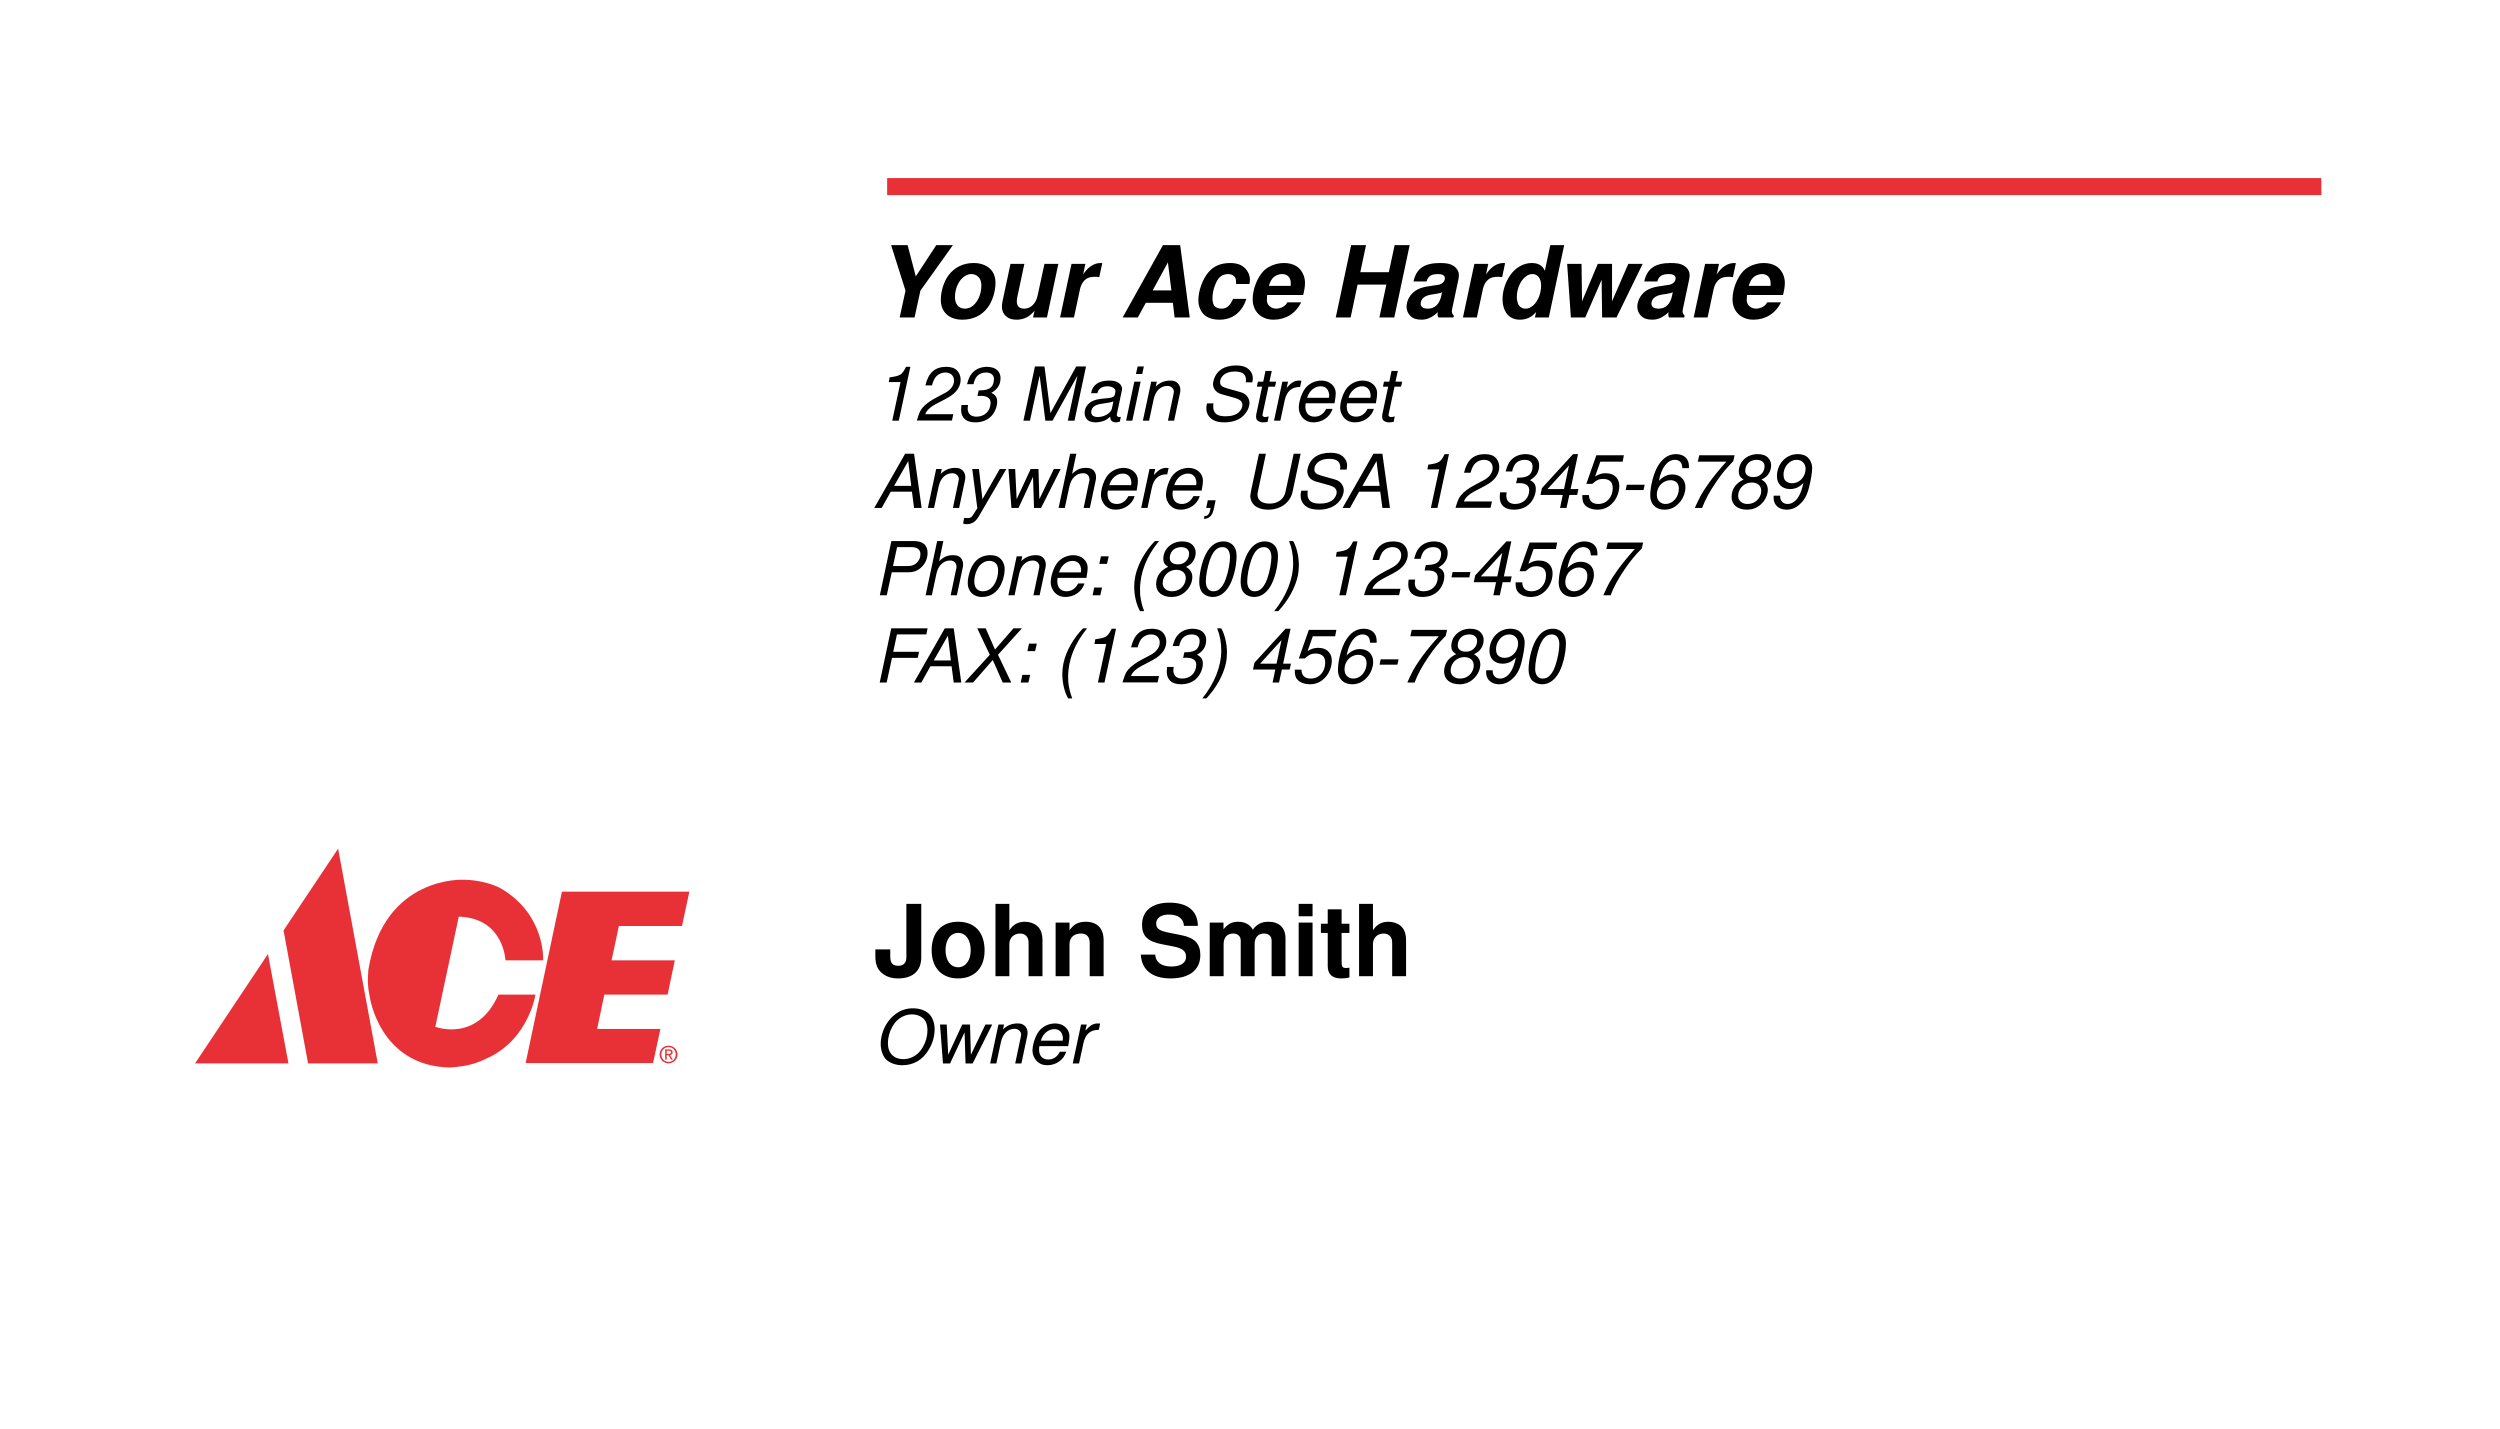
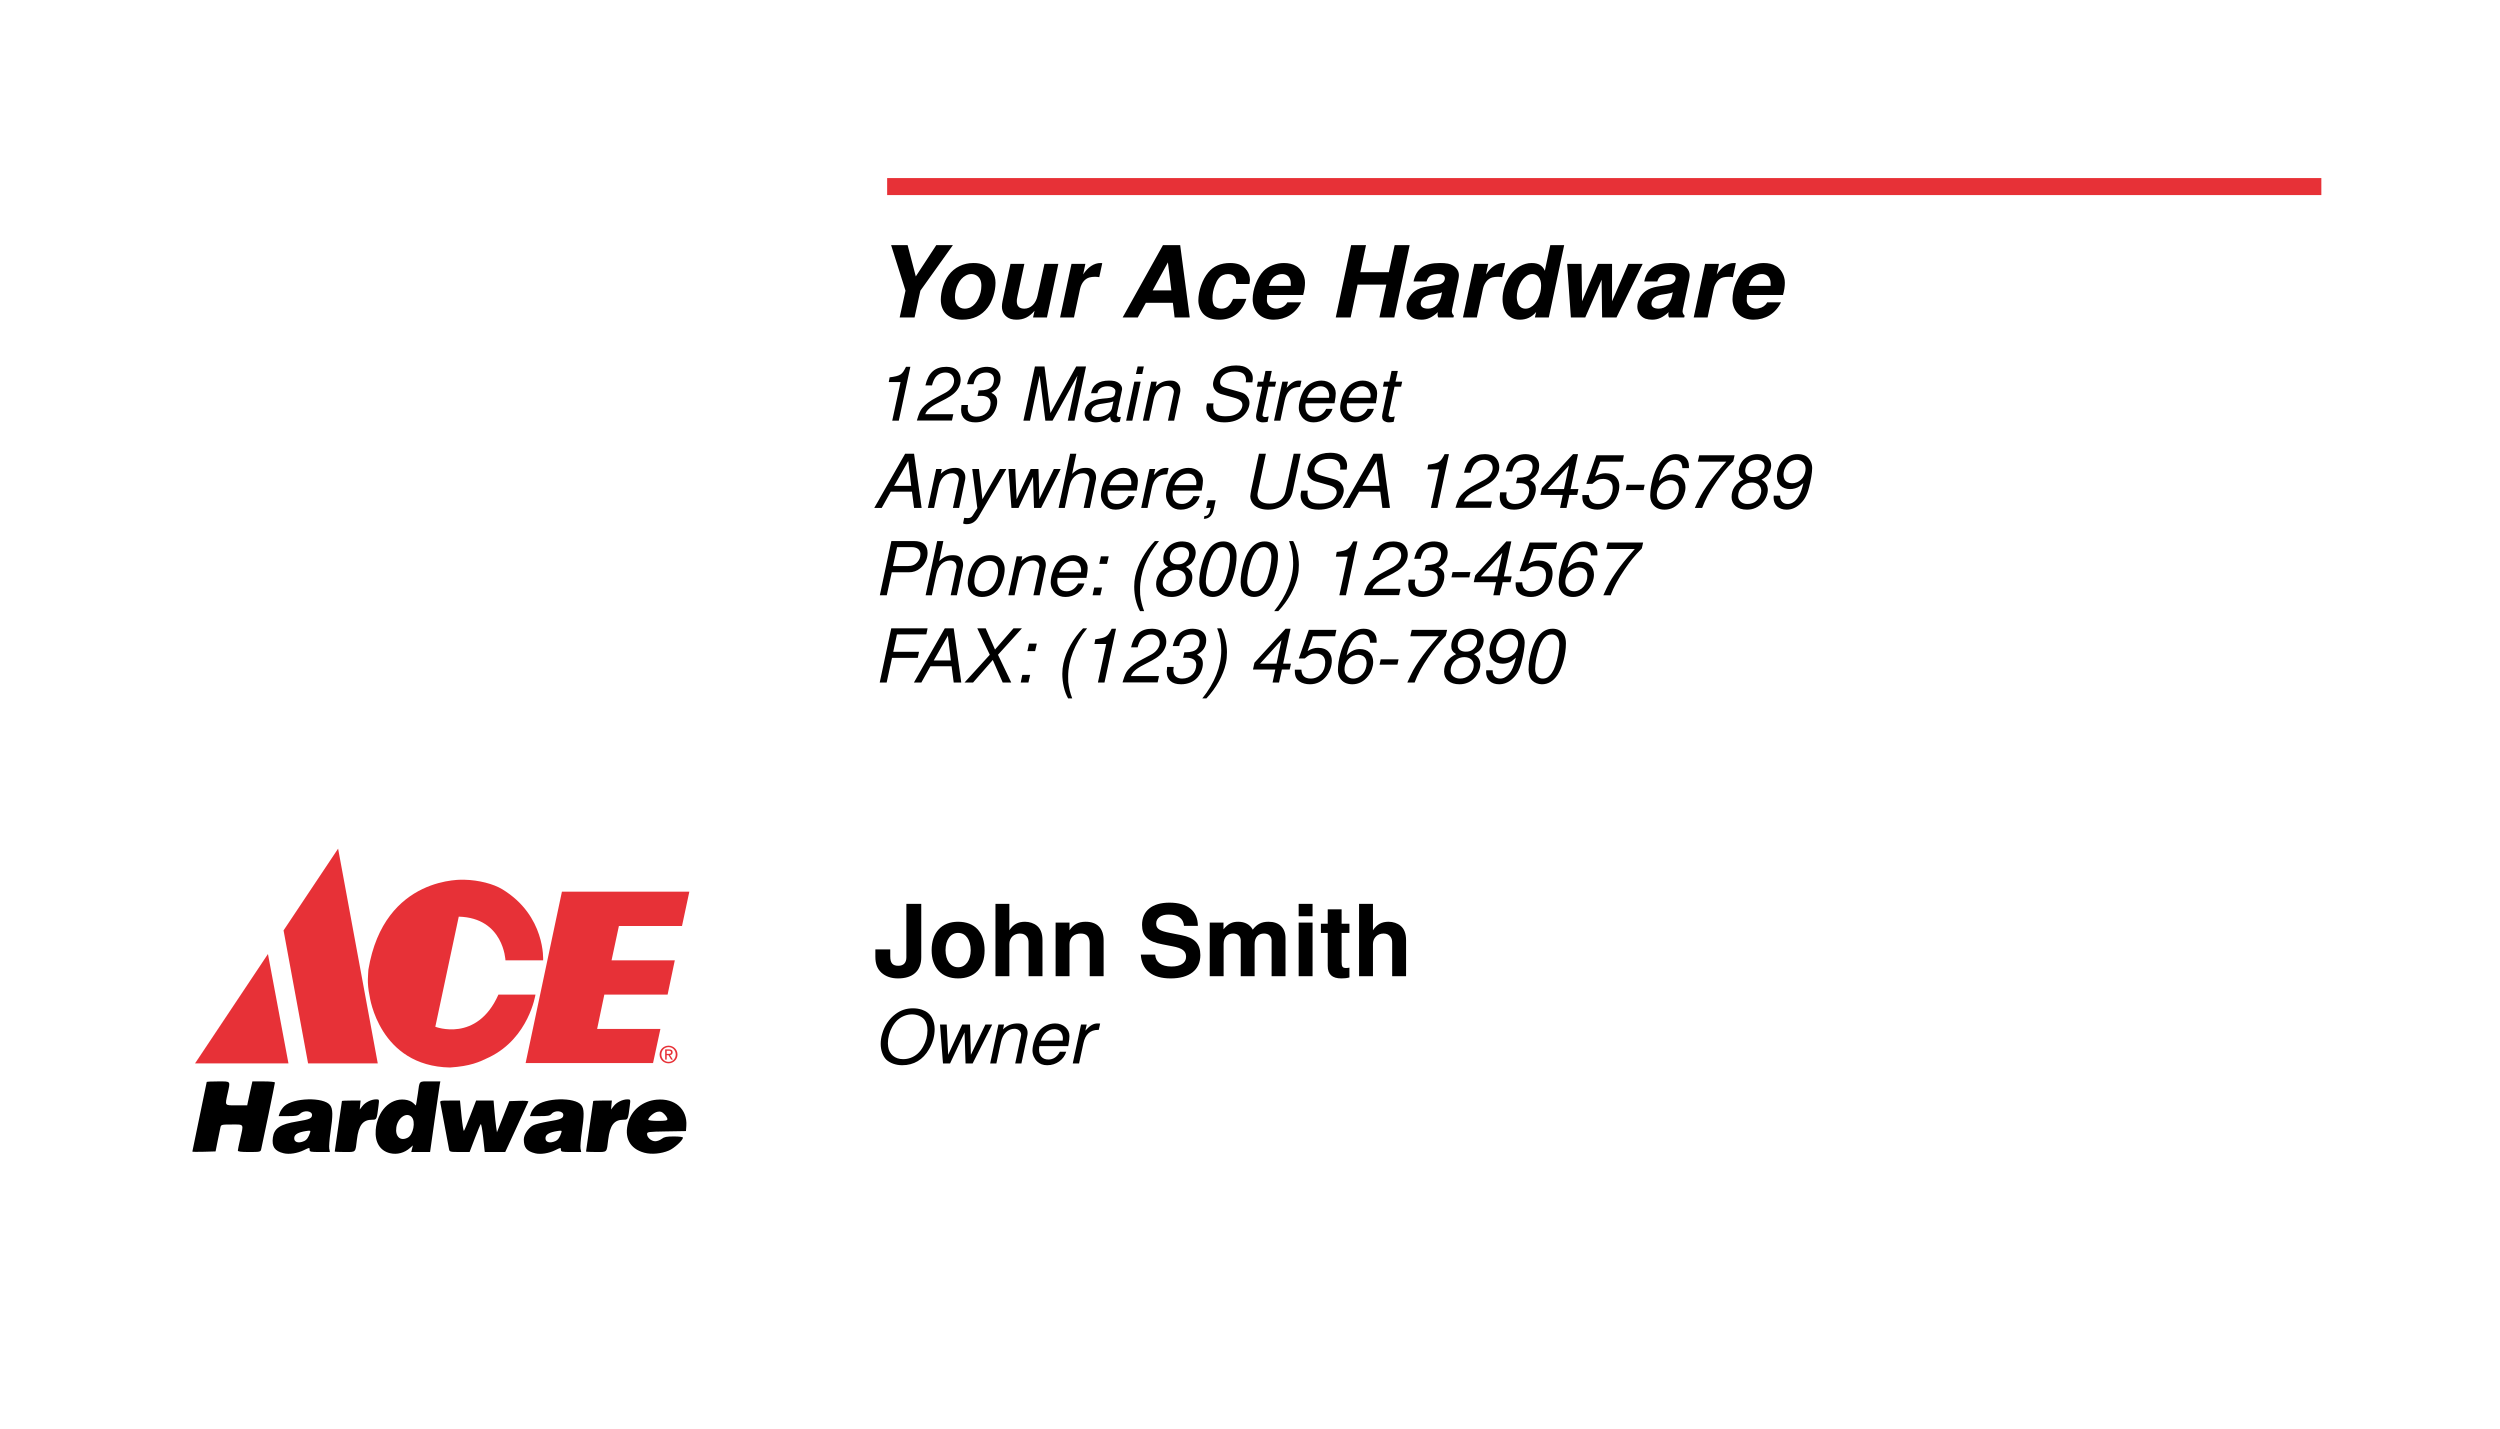
<svg xmlns="http://www.w3.org/2000/svg" xmlns:xlink="http://www.w3.org/1999/xlink" id="svg2" viewBox="0 0 315 180" version="1.1">
  <defs id="defs3">
-     <rect id="SVGID_1_" y="0" width="800" x="0" height="600" />
+     <rect id="SVGID_1_" y="0" width="800" height="600" x="0" />
    <clipPath id="SVGID_2_">
      <use id="use3345" xlink:href="#SVGID_1_" height="100%" width="100%" y="0" x="0" overflow="visible" />
    </clipPath>
  </defs>
  <rect id="rect3373" height="2.143" width="180.71" y="22.437" x="111.78" fill="#e73137" />
-   <text id="line1" font-size="12.5px" y="123" x="110" font-weight="bold" font-family="Helvetica" fill="#000000">John Smith</text>
+   <text id="line1" font-size="12.5px" font-family="Helvetica" y="123" x="110" font-weight="bold" fill="#000000">John Smith</text>
  <text id="line2" font-size="9.375px" font-style="italic" y="134" x="110" font-family="Helvetica" fill="#000000">Owner</text>
-   <text id="line3" font-size="12.5px" font-style="italic" y="40" x="110" font-weight="bold" font-family="Helvetica" fill="#000000">Your Ace Hardware</text>
+   <text id="line3" font-size="12.5px" font-family="Helvetica" font-style="italic" y="40" x="110" font-weight="bold" fill="#000000">Your Ace Hardware</text>
  <text id="line4" font-size="9.375px" font-style="italic" y="53" x="110" font-family="Helvetica" fill="#000000">123 Main Street</text>
  <text id="line5" font-size="9.375px" font-style="italic" y="64" x="110" font-family="Helvetica" fill="#000000">Anywhere, USA 12345-6789</text>
  <text id="line6" font-size="9.375px" font-style="italic" y="75" x="110" font-family="Helvetica" fill="#000000">Phone: (800) 123-4567</text>
  <text id="line7" font-size="9.375px" font-style="italic" y="86" x="110" font-family="Helvetica" fill="#000000">FAX: (123) 456-7890</text>
  <path id="path3347" d="m379.38 291.51c-0.019 1.259-0.496 3.461 0.366 7.5 0 0 2.63 19.458 22.442 19.842 5.698-0.39 8.104-1.474 11.036-2.909 11.008-5.387 12.838-17.458 12.838-17.458h-10.354c-5.99 13.521-17.629 8.984-17.629 8.984l6.549-30.766c12.58 0.344 13.049 12.196 13.049 12.196h10.527s0.74-12.451-11.395-19.837c-2.486-1.512-6.586-2.577-10.599-2.671 0.001 0.001-22.408-1.405-26.83 25.119" clip-path="url(#SVGID_2_)" transform="matrix(.45099 0 0 .45099 -124.68 -9.2925)" fill="#e73137" />
-   <polygon id="polygon3349" clip-path="url(#SVGID_2_)" transform="matrix(.45099 0 0 .45099 -124.68 -9.2925)" points="458.91 317.61 423.31 317.61 433.45 269.73 469.05 269.73 467 279.31 449.37 279.31 447.32 288.9 464.99 288.9 462.98 298.48 445.3 298.48 443.29 308.07 460.97 308.07" fill="#e73137" />
+   <polygon id="polygon3349" clip-path="url(#SVGID_2_)" transform="matrix(.45099 0 0 .45099 -124.68 -9.2925)" points="447.32 288.9 464.99 288.9 462.98 298.48 445.3 298.48 443.29 308.07 460.97 308.07 458.91 317.61 423.31 317.61 433.45 269.73 469.05 269.73 467 279.31 449.37 279.31" fill="#e73137" />
  <polygon id="polygon3351" clip-path="url(#SVGID_2_)" transform="matrix(.45099 0 0 .45099 -124.68 -9.2925)" points="357.05 317.7 351.32 287.14 330.95 317.7" fill="#e73137" />
-   <polygon id="polygon3353" clip-path="url(#SVGID_2_)" transform="matrix(.45099 0 0 .45099 -124.68 -9.2925)" points="362.53 317.7 355.68 280.55 370.92 257.7 382 317.7" fill="#e73137" />
+   <polygon id="polygon3353" clip-path="url(#SVGID_2_)" transform="matrix(.45099 0 0 .45099 -124.68 -9.2925)" points="370.92 257.7 382 317.7 362.53 317.7 355.68 280.55" fill="#e73137" />
  <path id="path3355" d="m460.74 315.21c0-1.417 1.148-2.463 2.509-2.463 1.343 0 2.491 1.045 2.491 2.463 0 1.43-1.148 2.474-2.491 2.474-1.361 0-2.509-1.044-2.509-2.474m2.509 2.062c1.115 0 1.996-0.874 1.996-2.063 0-1.171-0.881-2.052-1.996-2.052-1.132 0-2.014 0.881-2.014 2.052 0 1.189 0.882 2.063 2.014 2.063m-0.525-0.632h-0.432v-2.847h1.083c0.675 0 1.007 0.247 1.007 0.811 0 0.509-0.32 0.729-0.737 0.781l0.81 1.255h-0.483l-0.75-1.232h-0.497v1.232zm0.516-1.601c0.366 0 0.692-0.024 0.692-0.465 0-0.351-0.32-0.416-0.621-0.416h-0.587v0.881h0.516z" clip-path="url(#SVGID_2_)" transform="matrix(.45099 0 0 .45099 -124.68 -9.2925)" fill="#e73137" />
+   <path id="path3371" d="m35.738 145.31c-1.131-0.273-1.51-0.829-1.354-1.99 0.157-1.167 0.928-1.674 3.068-2.019 1.553-0.25 1.863-0.387 1.863-0.824 0-0.519-1.035-0.621-1.508-0.148-0.251 0.251-0.503 0.302-1.5 0.302h-1.198l0.15-0.431c0.083-0.237 0.334-0.604 0.558-0.816 1.145-1.08 4.953-1.177 5.764-0.146 0.37 0.47 0.383 1.261 0.058 3.45-0.132 0.888-0.201 1.806-0.155 2.04l0.085 0.426h-1.278c-1.168 0-1.278-0.025-1.278-0.295 0-0.285-0.025-0.283-0.716 0.058-0.821 0.405-1.854 0.564-2.559 0.394zm2.573-1.53c0.348-0.159 0.562-0.464 0.764-1.09 0.081-0.25 0.026-0.267-0.552-0.173-0.94 0.152-1.388 0.404-1.446 0.812-0.082 0.575 0.497 0.787 1.233 0.451zm10.845 1.528c-1.275-0.302-1.939-1.379-1.814-2.942 0.189-2.355 1.791-4.02 3.664-3.809 0.419 0.047 0.828 0.208 1.042 0.409l0.353 0.331 0.082-0.427c0.045-0.235 0.123-0.732 0.174-1.106 0.221-1.641 0.086-1.508 1.539-1.508h1.288l-0.078 0.415c-0.043 0.228-0.334 2.23-0.647 4.448l-0.569 4.033h-1.184-1.184l0.1-0.415 0.1-0.415-0.36 0.32c-0.704 0.626-1.629 0.871-2.505 0.664zm2.228-1.968c0.692-0.37 1.008-2.018 0.496-2.584-0.628-0.694-1.756 0.053-1.941 1.283-0.176 1.175 0.516 1.798 1.445 1.301zm16.049 1.977c-1.059-0.259-1.432-0.712-1.432-1.734 0-0.602 0.518-1.409 1.136-1.77 0.251-0.146 1.131-0.375 1.956-0.508 1.574-0.253 1.884-0.39 1.884-0.828 0-0.518-1.059-0.625-1.467-0.148-0.219 0.256-0.445 0.302-1.498 0.302h-1.24l0.15-0.431c0.083-0.237 0.334-0.604 0.558-0.816 1.145-1.08 4.953-1.177 5.764-0.146 0.37 0.47 0.383 1.261 0.058 3.45-0.132 0.888-0.201 1.806-0.155 2.04l0.085 0.426h-1.278c-1.167 0-1.278-0.026-1.278-0.294 0-0.283-0.028-0.281-0.716 0.064-0.799 0.399-1.841 0.562-2.526 0.394zm2.539-1.537c0.348-0.159 0.562-0.464 0.764-1.09 0.081-0.25 0.026-0.267-0.552-0.173-0.94 0.152-1.388 0.404-1.446 0.812-0.082 0.575 0.497 0.787 1.233 0.451zm11.206 1.462c-1.845-0.504-2.579-1.92-2.008-3.873 0.455-1.554 1.853-2.654 3.573-2.809 2.299-0.208 3.886 1.196 3.734 3.306l-0.047 0.65-2.45 0.041c-2.325 0.039-2.45 0.057-2.45 0.339 0 0.434 0.537 0.901 1.035 0.901 0.238 0 0.605-0.136 0.815-0.302 0.307-0.241 0.612-0.302 1.528-0.302 0.66 0 1.145 0.064 1.145 0.15 0 0.331-1.101 1.339-1.773 1.623-0.97 0.41-2.206 0.519-3.102 0.275zm2.915-4.242c0-0.128-0.174-0.407-0.387-0.62-0.312-0.312-0.48-0.369-0.867-0.295-0.455 0.087-1.159 0.698-1.159 1.005 0 0.078 0.543 0.142 1.206 0.142 0.987 0 1.206-0.042 1.206-0.233zm-59.857 4.103c0-0.034 0.407-2.007 0.905-4.385s0.905-4.355 0.905-4.392c0-0.037 0.645-0.068 1.432-0.068 1.639 0 1.56-0.099 1.206 1.508-0.352 1.6-0.421 1.508 1.119 1.508h1.345l0.101-0.49c0.055-0.27 0.202-0.948 0.326-1.508l0.225-1.018h1.42c0.807 0 1.42 0.062 1.42 0.145 0 0.131-1.539 7.599-1.734 8.412-0.077 0.322-0.153 0.339-1.511 0.339-1.045 0-1.428-0.051-1.426-0.188 0.002-0.104 0.136-0.765 0.298-1.47 0.445-1.94 0.521-1.809-1.052-1.809-1.28 0-1.359 0.019-1.435 0.339-0.044 0.187-0.201 0.95-0.349 1.696l-0.268 1.357-1.463 0.043c-0.805 0.024-1.463 0.016-1.463-0.018zm17.942-0.007c0-0.032 0.204-1.464 0.452-3.184s0.452-3.152 0.452-3.184 0.529-0.058 1.176-0.058h1.176l-0.053 0.565-0.053 0.565 0.335-0.433c0.373-0.482 1.12-0.848 1.73-0.848 0.396 0 0.4 0.01 0.301 0.792-0.225 1.777-0.222 1.772-0.792 1.772-1.18 0-1.718 0.694-1.928 2.488-0.198 1.689-0.095 1.583-1.532 1.583-0.696 0-1.265-0.026-1.265-0.058zm14.404-0.282c-0.042-0.187-0.286-1.493-0.542-2.902s-0.503-2.716-0.547-2.902c-0.078-0.331-0.051-0.339 1.193-0.339h1.273l0.195 1.97c0.107 1.084 0.244 1.915 0.303 1.847 0.059-0.068 0.429-0.955 0.821-1.97l0.713-1.847h1.1 1.1l0.11 1.319c0.061 0.726 0.156 1.625 0.213 1.998l0.102 0.678 0.778-1.96 0.778-1.96 1.229-0.044c0.679-0.024 1.206 0.016 1.177 0.09-0.029 0.074-0.697 1.535-1.485 3.246l-1.432 3.111-1.291 0.002-1.291 0.002-0.196-1.822c-0.108-1.002-0.247-1.766-0.309-1.696-0.062 0.069-0.403 0.889-0.758 1.822l-0.645 1.696h-1.258c-1.181 0-1.262-0.021-1.333-0.339zm17.258 0.282c0-0.032 0.204-1.464 0.452-3.184s0.452-3.152 0.452-3.184 0.529-0.058 1.176-0.058h1.176l-0.053 0.565-0.053 0.565 0.335-0.433c0.373-0.482 1.12-0.848 1.73-0.848 0.396 0 0.4 0.01 0.301 0.792-0.225 1.777-0.222 1.772-0.792 1.772-1.18 0-1.718 0.694-1.928 2.488-0.198 1.689-0.095 1.583-1.532 1.583-0.696 0-1.265-0.026-1.265-0.058z" />
</svg>
